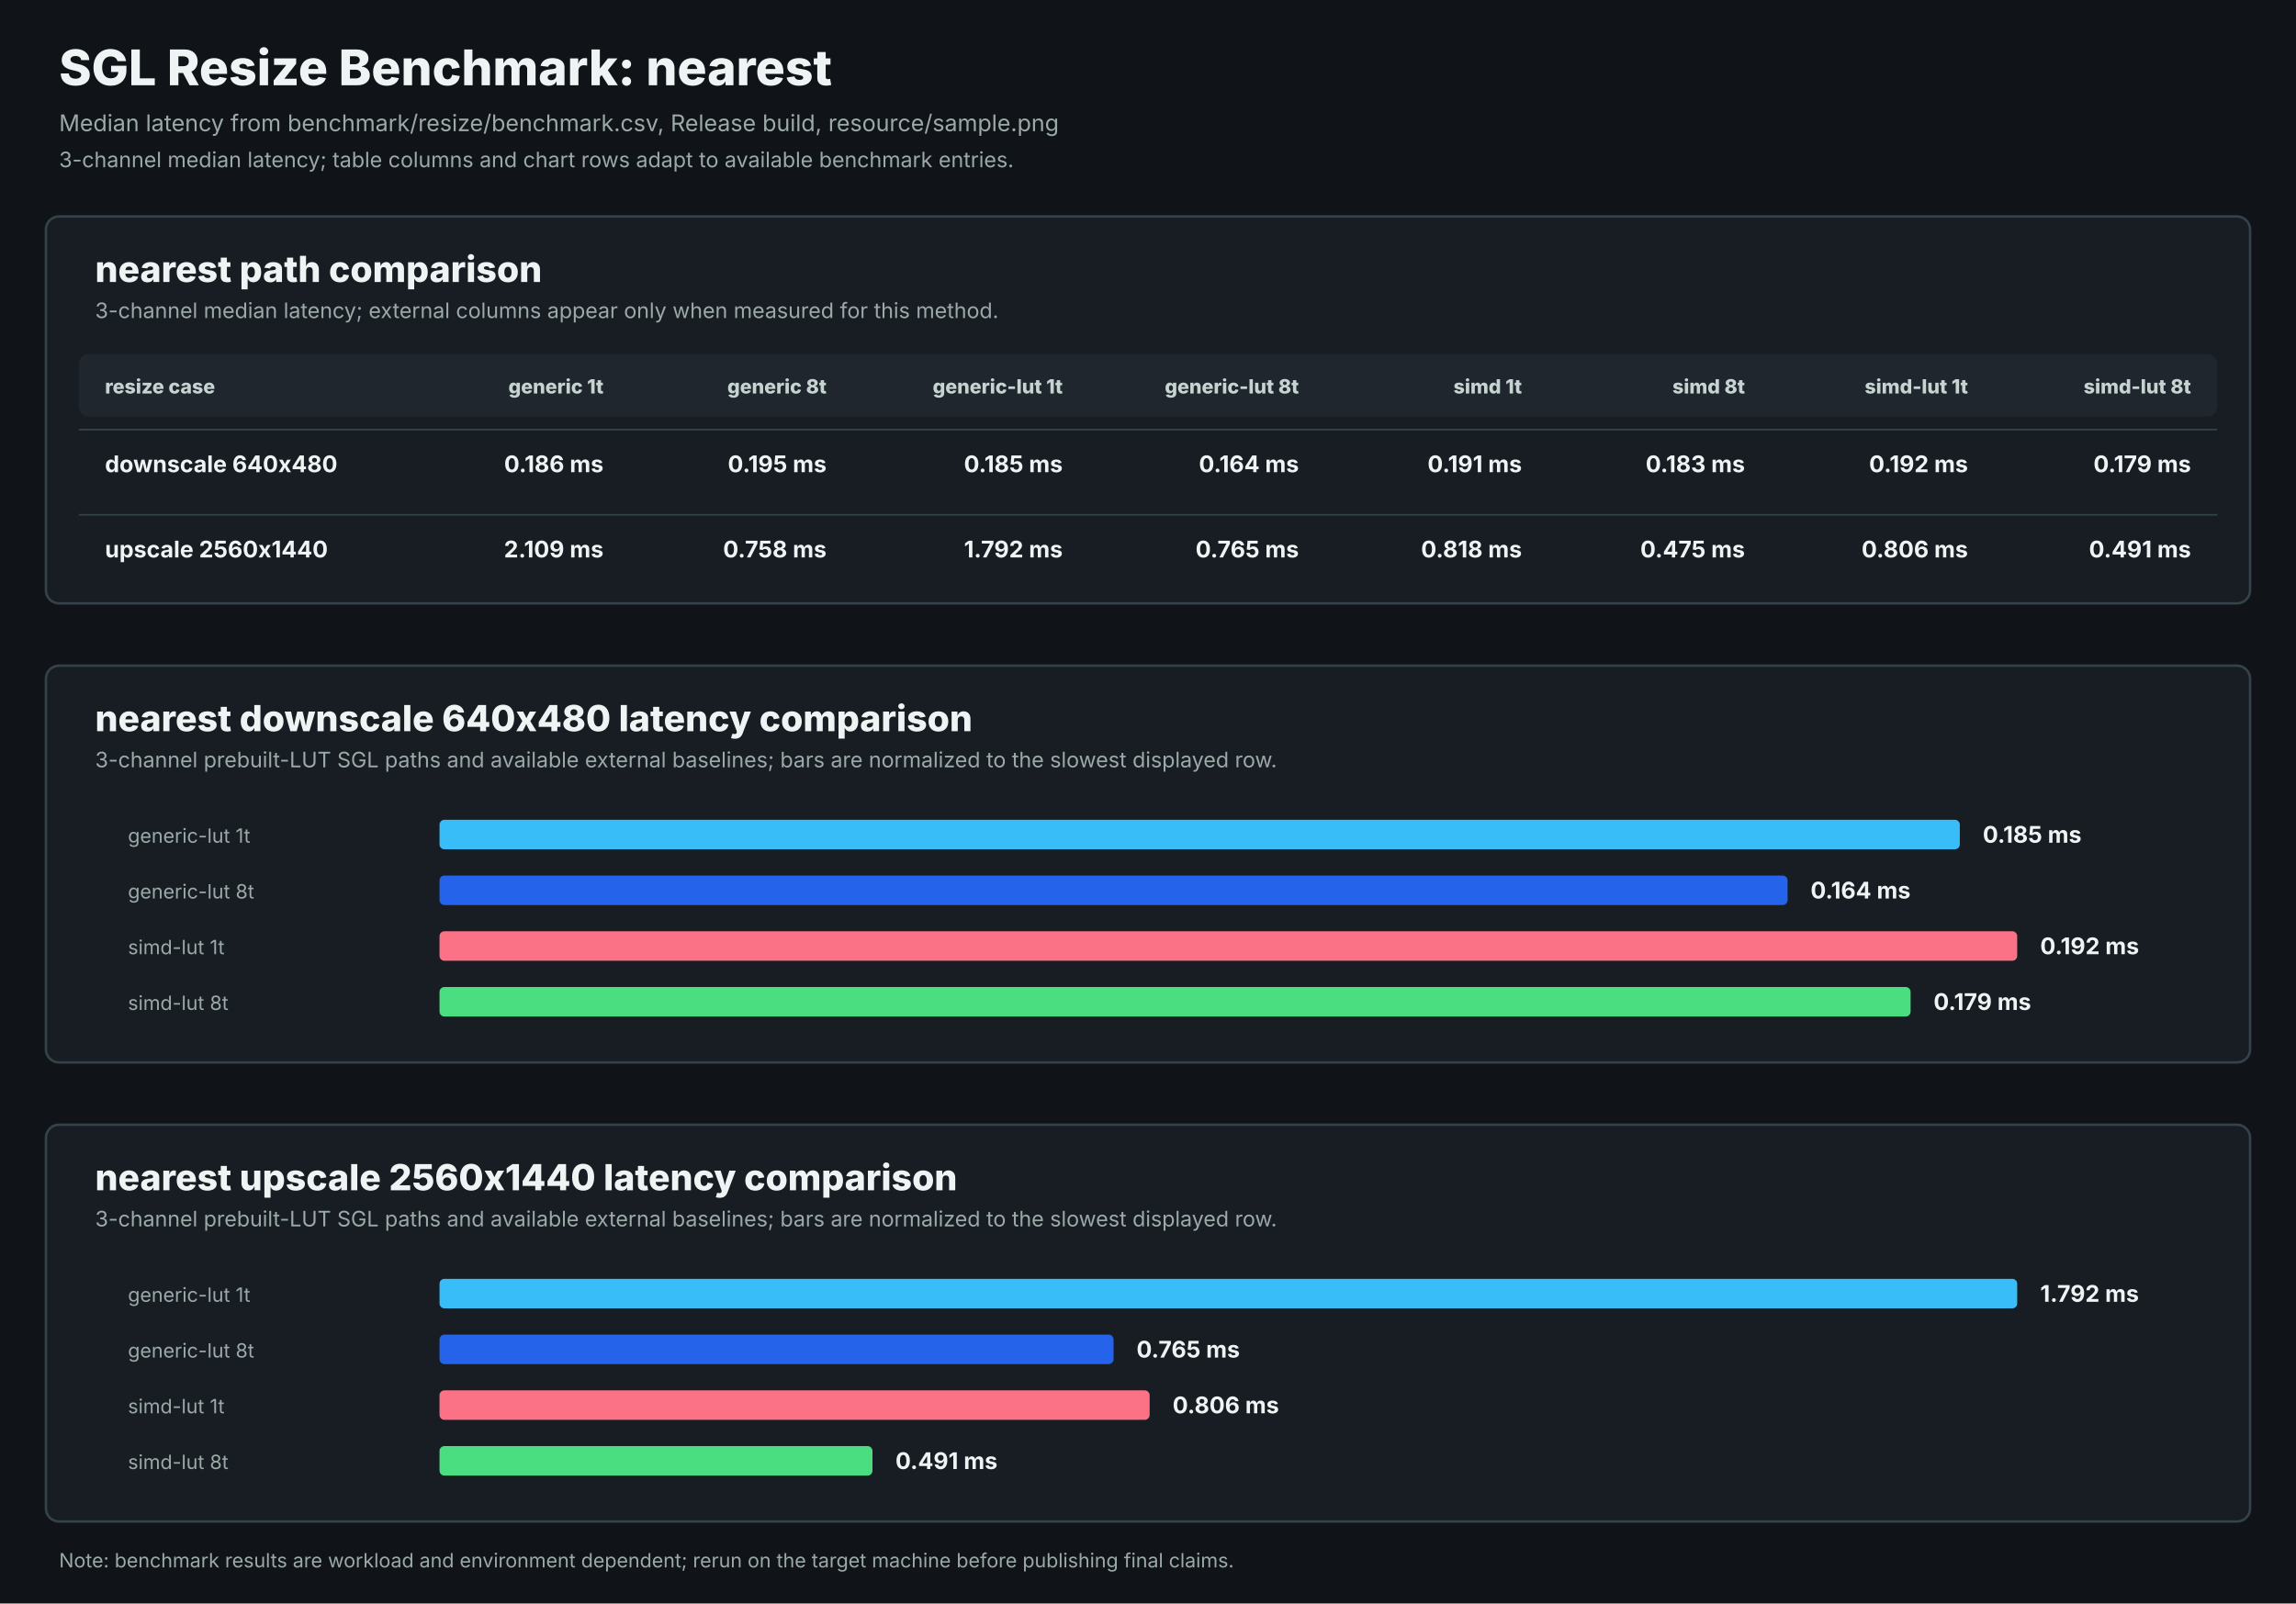
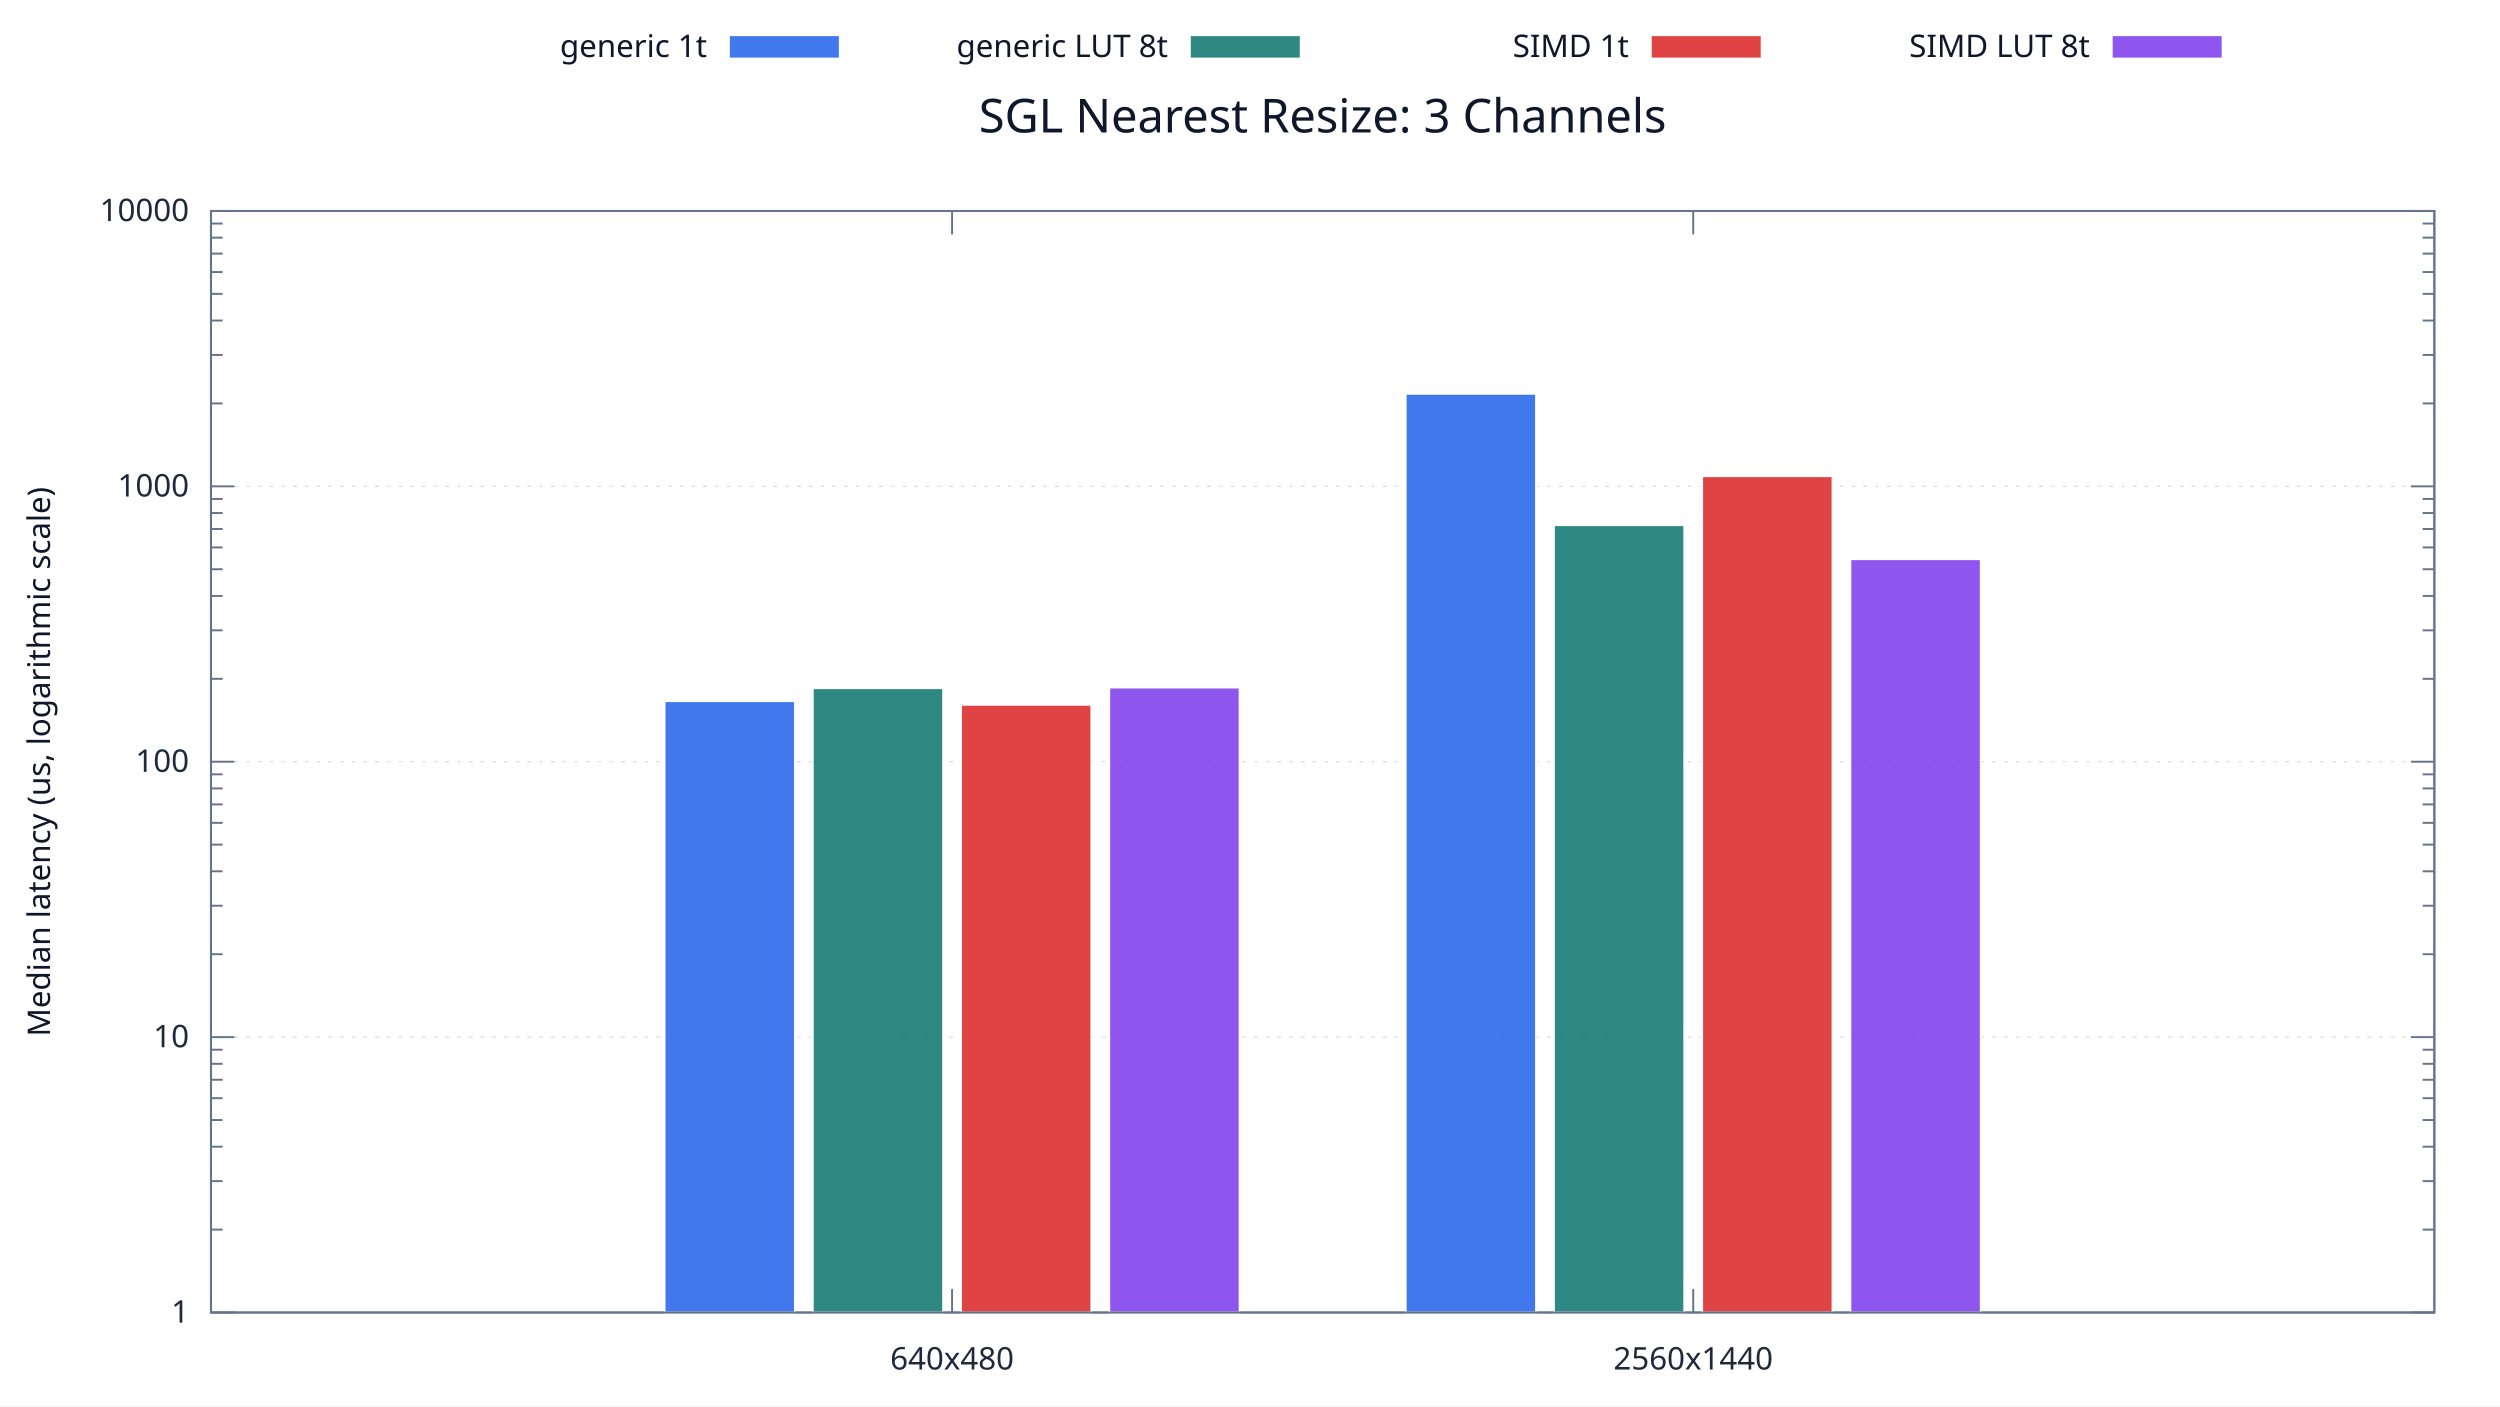
- <svg xmlns="http://www.w3.org/2000/svg" width="1400" height="978" viewBox="0 0 1400 978" role="img" aria-labelledby="title desc">
-   <defs>
-     <style>
-       .bg { fill: #101418; }
-       .panel { fill: #171d23; stroke: #34424a; stroke-width: 1.5; }
-       .header { fill: #1f262e; }
-       .line { stroke: #34424a; stroke-width: 1; }
-       .text { fill: #eef4f3; font-family: Inter, "Noto Sans KR", system-ui, sans-serif; }
-       .muted { fill: #9ba9a7; font-family: Inter, "Noto Sans KR", system-ui, sans-serif; }
-       .small { fill: #9ba9a7; font-family: Inter, "Noto Sans KR", system-ui, sans-serif; font-size: 12px; }
-       .cell { fill: #eef4f3; font-family: Inter, "Noto Sans KR", system-ui, sans-serif; font-size: 14px; font-weight: 650; }
-       .head { fill: #c6d4d1; font-family: Inter, "Noto Sans KR", system-ui, sans-serif; font-size: 12px; font-weight: 800; }
-       .speed { fill: #facc15; font-family: Inter, "Noto Sans KR", system-ui, sans-serif; font-size: 14px; font-weight: 800; }
-     </style>
-   </defs>
-   <rect class="bg" x="0" y="0" width="1400" height="978" />
-   <text class="text" x="36" y="52" font-size="30" font-weight="800">SGL Resize Benchmark: nearest</text>
-   <text class="muted" x="36" y="80" font-size="14">Median latency from benchmark/resize/benchmark.csv, Release build, resource/sample.png</text>
-   <text class="muted" x="36" y="102" font-size="13">3-channel median latency; table columns and chart rows adapt to available benchmark entries.</text>
-   <rect class="panel" x="28" y="132" width="1344" height="236" rx="8" />
-   <text class="text" x="58" y="172" font-size="22" font-weight="800">nearest path comparison</text>
-   <text class="muted" x="58" y="194" font-size="13">3-channel median latency; external columns appear only when measured for this method.</text>
-   <rect class="header" x="48" y="216" width="1304" height="38" rx="6" />
-   <text class="head" x="64" y="240">resize case</text>
-   <text class="head" x="368" y="240" text-anchor="end">generic 1t</text>
-   <text class="head" x="504" y="240" text-anchor="end">generic 8t</text>
-   <text class="head" x="648" y="240" text-anchor="end">generic-lut 1t</text>
-   <text class="head" x="792" y="240" text-anchor="end">generic-lut 8t</text>
-   <text class="head" x="928" y="240" text-anchor="end">simd 1t</text>
-   <text class="head" x="1064" y="240" text-anchor="end">simd 8t</text>
-   <text class="head" x="1200" y="240" text-anchor="end">simd-lut 1t</text>
-   <text class="head" x="1336" y="240" text-anchor="end">simd-lut 8t</text>
-   <line class="line" x1="48" y1="262" x2="1352" y2="262" />
-   <text class="cell" x="64" y="288">downscale 640x480</text>
-   <text class="cell" x="368" y="288" text-anchor="end">0.186 ms</text>
-   <text class="cell" x="504" y="288" text-anchor="end">0.195 ms</text>
-   <text class="cell" x="648" y="288" text-anchor="end">0.185 ms</text>
-   <text class="cell" x="792" y="288" text-anchor="end">0.164 ms</text>
-   <text class="cell" x="928" y="288" text-anchor="end">0.191 ms</text>
-   <text class="cell" x="1064" y="288" text-anchor="end">0.183 ms</text>
-   <text class="cell" x="1200" y="288" text-anchor="end">0.192 ms</text>
-   <text class="cell" x="1336" y="288" text-anchor="end">0.179 ms</text>
-   <line class="line" x1="48" y1="314" x2="1352" y2="314" />
-   <text class="cell" x="64" y="340">upscale 2560x1440</text>
-   <text class="cell" x="368" y="340" text-anchor="end">2.109 ms</text>
-   <text class="cell" x="504" y="340" text-anchor="end">0.758 ms</text>
-   <text class="cell" x="648" y="340" text-anchor="end">1.792 ms</text>
-   <text class="cell" x="792" y="340" text-anchor="end">0.765 ms</text>
-   <text class="cell" x="928" y="340" text-anchor="end">0.818 ms</text>
-   <text class="cell" x="1064" y="340" text-anchor="end">0.475 ms</text>
-   <text class="cell" x="1200" y="340" text-anchor="end">0.806 ms</text>
-   <text class="cell" x="1336" y="340" text-anchor="end">0.491 ms</text>
-   <rect class="panel" x="28" y="406" width="1344" height="242" rx="8" />
-   <text class="text" x="58" y="446" font-size="22" font-weight="800">nearest downscale 640x480 latency comparison</text>
-   <text class="muted" x="58" y="468" font-size="13">3-channel prebuilt-LUT SGL paths and available external baselines; bars are normalized to the slowest displayed row.</text>
-   <text class="small" x="78" y="514">generic-lut 1t</text>
-   <rect x="268" y="500" width="927" height="18" rx="3" fill="#38bdf8" />
-   <text class="cell" x="1209" y="514">0.185 ms</text>
-   <text class="small" x="78" y="548">generic-lut 8t</text>
-   <rect x="268" y="534" width="822" height="18" rx="3" fill="#2563eb" />
-   <text class="cell" x="1104" y="548">0.164 ms</text>
-   <text class="small" x="78" y="582">simd-lut 1t</text>
-   <rect x="268" y="568" width="962" height="18" rx="3" fill="#fb7185" />
-   <text class="cell" x="1244" y="582">0.192 ms</text>
-   <text class="small" x="78" y="616">simd-lut 8t</text>
-   <rect x="268" y="602" width="897" height="18" rx="3" fill="#4ade80" />
-   <text class="cell" x="1179" y="616">0.179 ms</text>
-   <rect class="panel" x="28" y="686" width="1344" height="242" rx="8" />
-   <text class="text" x="58" y="726" font-size="22" font-weight="800">nearest upscale 2560x1440 latency comparison</text>
-   <text class="muted" x="58" y="748" font-size="13">3-channel prebuilt-LUT SGL paths and available external baselines; bars are normalized to the slowest displayed row.</text>
-   <text class="small" x="78" y="794">generic-lut 1t</text>
-   <rect x="268" y="780" width="962" height="18" rx="3" fill="#38bdf8" />
-   <text class="cell" x="1244" y="794">1.792 ms</text>
-   <text class="small" x="78" y="828">generic-lut 8t</text>
-   <rect x="268" y="814" width="411" height="18" rx="3" fill="#2563eb" />
-   <text class="cell" x="693" y="828">0.765 ms</text>
-   <text class="small" x="78" y="862">simd-lut 1t</text>
-   <rect x="268" y="848" width="433" height="18" rx="3" fill="#fb7185" />
-   <text class="cell" x="715" y="862">0.806 ms</text>
-   <text class="small" x="78" y="896">simd-lut 8t</text>
-   <rect x="268" y="882" width="264" height="18" rx="3" fill="#4ade80" />
-   <text class="cell" x="546" y="896">0.491 ms</text>
-   <text class="small" x="36" y="956">Note: benchmark results are workload and environment dependent; rerun on the target machine before publishing final claims.</text>
+ <svg xmlns="http://www.w3.org/2000/svg" xmlns:xlink="http://www.w3.org/1999/xlink" viewBox="0 0 1280 720">
+   <g id="gnuplot_canvas">
+     <rect x="0" y="0" width="1280" height="720" fill="#ffffff" />
+     <defs>
+       <circle id="gpDot" r="0.5" stroke-width="0.5" stroke="currentColor" />
+       <path id="gpPt0" stroke-width="0.167" stroke="currentColor" d="M-1,0 h2 M0,-1 v2" />
+       <path id="gpPt1" stroke-width="0.167" stroke="currentColor" d="M-1,-1 L1,1 M1,-1 L-1,1" />
+       <path id="gpPt2" stroke-width="0.167" stroke="currentColor" d="M-1,0 L1,0 M0,-1 L0,1 M-1,-1 L1,1 M-1,1 L1,-1" />
+       <rect id="gpPt3" stroke-width="0.167" stroke="currentColor" x="-1" y="-1" width="2" height="2" />
+       <rect id="gpPt4" stroke-width="0.167" stroke="currentColor" fill="currentColor" x="-1" y="-1" width="2" height="2" />
+       <circle id="gpPt5" stroke-width="0.167" stroke="currentColor" cx="0" cy="0" r="1" />
+       <use xlink:href="#gpPt5" id="gpPt6" fill="currentColor" stroke="none" />
+       <path id="gpPt7" stroke-width="0.167" stroke="currentColor" d="M0,-1.33 L-1.33,0.67 L1.33,0.67 z" />
+       <use xlink:href="#gpPt7" id="gpPt8" fill="currentColor" stroke="none" />
+       <use xlink:href="#gpPt7" id="gpPt9" stroke="currentColor" transform="rotate(180)" />
+       <use xlink:href="#gpPt9" id="gpPt10" fill="currentColor" stroke="none" />
+       <use xlink:href="#gpPt3" id="gpPt11" stroke="currentColor" transform="rotate(45)" />
+       <use xlink:href="#gpPt11" id="gpPt12" fill="currentColor" stroke="none" />
+       <path id="gpPt13" stroke-width="0.167" stroke="currentColor" d="M0,1.330 L1.265,0.411 L0.782,-1.067 L-0.782,-1.076 L-1.265,0.411 z" />
+       <use xlink:href="#gpPt13" id="gpPt14" fill="currentColor" stroke="none" />
+       <filter id="textbox" filterUnits="objectBoundingBox" x="0" y="0" height="1" width="1">
+         <feFlood flood-color="#FFFFFF" flood-opacity="1" result="bgnd" />
+         <feComposite in="SourceGraphic" in2="bgnd" operator="atop" />
+       </filter>
+       <filter id="greybox" filterUnits="objectBoundingBox" x="0" y="0" height="1" width="1">
+         <feFlood flood-color="lightgrey" flood-opacity="1" result="grey" />
+         <feComposite in="SourceGraphic" in2="grey" operator="atop" />
+       </filter>
+     </defs>
+     <g fill="none" color="#FFFFFF" stroke="currentColor" stroke-width="1.00" stroke-linecap="butt" stroke-linejoin="miter">
+ </g>
+     <g fill="none" color="black" stroke="currentColor" stroke-width="1.00" stroke-linecap="butt" stroke-linejoin="miter">
+ </g>
+     <g fill="none" color="black" stroke="rgb(100, 116, 139)" stroke-width="0.50" stroke-linecap="butt" stroke-linejoin="miter">
+ </g>
+     <g fill="none" color="gray" stroke="currentColor" stroke-width="0.50" stroke-linecap="butt" stroke-linejoin="miter">
+       <path stroke="rgb(203, 213, 225)" stroke-dasharray="2,4" class="gridline" d="M108.00,672.00 L1246.39,672.00  " />
+     </g>
+     <g fill="none" color="gray" stroke="rgb(203, 213, 225)" stroke-width="1.00" stroke-linecap="butt" stroke-linejoin="miter">
+ </g>
+     <g fill="none" color="black" stroke="currentColor" stroke-width="1.00" stroke-linecap="butt" stroke-linejoin="miter">
+       <path stroke="rgb(100, 116, 139)" d="M108.00,672.00 L120.00,672.00 M1246.39,672.00 L1234.39,672.00  " />
+       <g transform="translate(96.80,677.20)" stroke="none" fill="rgb(30,41,59)" font-family="sans" font-size="16.00" text-anchor="end">
+         <text>
+           <tspan font-family="sans">1</tspan>
+         </text>
+       </g>
+     </g>
+     <g fill="none" color="black" stroke="currentColor" stroke-width="1.00" stroke-linecap="butt" stroke-linejoin="miter">
+       <path stroke="rgb(100, 116, 139)" d="M108.00,629.56 L114.00,629.56 M1246.39,629.56 L1240.39,629.56 M108.00,604.73 L114.00,604.73 M1246.39,604.73 L1240.39,604.73   M108.00,587.11 L114.00,587.11 M1246.39,587.11 L1240.39,587.11 M108.00,573.45 L114.00,573.45 M1246.39,573.45 L1240.39,573.45   M108.00,562.28 L114.00,562.28 M1246.39,562.28 L1240.39,562.28 M108.00,552.84 L114.00,552.84 M1246.39,552.84 L1240.39,552.84   M108.00,544.67 L114.00,544.67 M1246.39,544.67 L1240.39,544.67 M108.00,537.45 L114.00,537.45 M1246.39,537.45 L1240.39,537.45    " />
+     </g>
+     <g fill="none" color="black" stroke="rgb(100, 116, 139)" stroke-width="0.50" stroke-linecap="butt" stroke-linejoin="miter">
+ </g>
+     <g fill="none" color="gray" stroke="currentColor" stroke-width="0.50" stroke-linecap="butt" stroke-linejoin="miter">
+       <path stroke="rgb(203, 213, 225)" stroke-dasharray="2,4" class="gridline" d="M108.00,531.00 L1246.39,531.00  " />
+     </g>
+     <g fill="none" color="gray" stroke="rgb(203, 213, 225)" stroke-width="1.00" stroke-linecap="butt" stroke-linejoin="miter">
+ </g>
+     <g fill="none" color="black" stroke="currentColor" stroke-width="1.00" stroke-linecap="butt" stroke-linejoin="miter">
+       <path stroke="rgb(100, 116, 139)" d="M108.00,531.00 L120.00,531.00 M1246.39,531.00 L1234.39,531.00  " />
+       <g transform="translate(96.80,536.20)" stroke="none" fill="rgb(30,41,59)" font-family="sans" font-size="16.00" text-anchor="end">
+         <text>
+           <tspan font-family="sans">10</tspan>
+         </text>
+       </g>
+     </g>
+     <g fill="none" color="black" stroke="currentColor" stroke-width="1.00" stroke-linecap="butt" stroke-linejoin="miter">
+       <path stroke="rgb(100, 116, 139)" d="M108.00,488.56 L114.00,488.56 M1246.39,488.56 L1240.39,488.56 M108.00,463.73 L114.00,463.73 M1246.39,463.73 L1240.39,463.73   M108.00,446.11 L114.00,446.11 M1246.39,446.11 L1240.39,446.11 M108.00,432.45 L114.00,432.45 M1246.39,432.45 L1240.39,432.45   M108.00,421.29 L114.00,421.29 M1246.39,421.29 L1240.39,421.29 M108.00,411.85 L114.00,411.85 M1246.39,411.85 L1240.39,411.85   M108.00,403.67 L114.00,403.67 M1246.39,403.67 L1240.39,403.67 M108.00,396.46 L114.00,396.46 M1246.39,396.46 L1240.39,396.46    " />
+     </g>
+     <g fill="none" color="black" stroke="rgb(100, 116, 139)" stroke-width="0.50" stroke-linecap="butt" stroke-linejoin="miter">
+ </g>
+     <g fill="none" color="gray" stroke="currentColor" stroke-width="0.50" stroke-linecap="butt" stroke-linejoin="miter">
+       <path stroke="rgb(203, 213, 225)" stroke-dasharray="2,4" class="gridline" d="M108.00,390.00 L1246.39,390.00  " />
+     </g>
+     <g fill="none" color="gray" stroke="rgb(203, 213, 225)" stroke-width="1.00" stroke-linecap="butt" stroke-linejoin="miter">
+ </g>
+     <g fill="none" color="black" stroke="currentColor" stroke-width="1.00" stroke-linecap="butt" stroke-linejoin="miter">
+       <path stroke="rgb(100, 116, 139)" d="M108.00,390.00 L120.00,390.00 M1246.39,390.00 L1234.39,390.00  " />
+       <g transform="translate(96.80,395.20)" stroke="none" fill="rgb(30,41,59)" font-family="sans" font-size="16.00" text-anchor="end">
+         <text>
+           <tspan font-family="sans">100</tspan>
+         </text>
+       </g>
+     </g>
+     <g fill="none" color="black" stroke="currentColor" stroke-width="1.00" stroke-linecap="butt" stroke-linejoin="miter">
+       <path stroke="rgb(100, 116, 139)" d="M108.00,347.56 L114.00,347.56 M1246.39,347.56 L1240.39,347.56 M108.00,322.73 L114.00,322.73 M1246.39,322.73 L1240.39,322.73   M108.00,305.12 L114.00,305.12 M1246.39,305.12 L1240.39,305.12 M108.00,291.45 L114.00,291.45 M1246.39,291.45 L1240.39,291.45   M108.00,280.29 L114.00,280.29 M1246.39,280.29 L1240.39,280.29 M108.00,270.85 L114.00,270.85 M1246.39,270.85 L1240.39,270.85   M108.00,262.67 L114.00,262.67 M1246.39,262.67 L1240.39,262.67 M108.00,255.46 L114.00,255.46 M1246.39,255.46 L1240.39,255.46    " />
+     </g>
+     <g fill="none" color="black" stroke="rgb(100, 116, 139)" stroke-width="0.50" stroke-linecap="butt" stroke-linejoin="miter">
+ </g>
+     <g fill="none" color="gray" stroke="currentColor" stroke-width="0.50" stroke-linecap="butt" stroke-linejoin="miter">
+       <path stroke="rgb(203, 213, 225)" stroke-dasharray="2,4" class="gridline" d="M108.00,249.01 L1246.39,249.01  " />
+     </g>
+     <g fill="none" color="gray" stroke="rgb(203, 213, 225)" stroke-width="1.00" stroke-linecap="butt" stroke-linejoin="miter">
+ </g>
+     <g fill="none" color="black" stroke="currentColor" stroke-width="1.00" stroke-linecap="butt" stroke-linejoin="miter">
+       <path stroke="rgb(100, 116, 139)" d="M108.00,249.01 L120.00,249.01 M1246.39,249.01 L1234.39,249.01  " />
+       <g transform="translate(96.80,254.21)" stroke="none" fill="rgb(30,41,59)" font-family="sans" font-size="16.00" text-anchor="end">
+         <text>
+           <tspan font-family="sans">1000</tspan>
+         </text>
+       </g>
+     </g>
+     <g fill="none" color="black" stroke="currentColor" stroke-width="1.00" stroke-linecap="butt" stroke-linejoin="miter">
+       <path stroke="rgb(100, 116, 139)" d="M108.00,206.56 L114.00,206.56 M1246.39,206.56 L1240.39,206.56 M108.00,181.73 L114.00,181.73 M1246.39,181.73 L1240.39,181.73   M108.00,164.12 L114.00,164.12 M1246.39,164.12 L1240.39,164.12 M108.00,150.45 L114.00,150.45 M1246.39,150.45 L1240.39,150.45   M108.00,139.29 L114.00,139.29 M1246.39,139.29 L1240.39,139.29 M108.00,129.85 L114.00,129.85 M1246.39,129.85 L1240.39,129.85   M108.00,121.67 L114.00,121.67 M1246.39,121.67 L1240.39,121.67 M108.00,114.46 L114.00,114.46 M1246.39,114.46 L1240.39,114.46    " />
+     </g>
+     <g fill="none" color="black" stroke="rgb(100, 116, 139)" stroke-width="0.50" stroke-linecap="butt" stroke-linejoin="miter">
+ </g>
+     <g fill="none" color="gray" stroke="currentColor" stroke-width="0.50" stroke-linecap="butt" stroke-linejoin="miter">
+       <path stroke="rgb(203, 213, 225)" stroke-dasharray="2,4" class="gridline" d="M108.00,108.01 L1246.39,108.01  " />
+     </g>
+     <g fill="none" color="gray" stroke="rgb(203, 213, 225)" stroke-width="1.00" stroke-linecap="butt" stroke-linejoin="miter">
+ </g>
+     <g fill="none" color="black" stroke="currentColor" stroke-width="1.00" stroke-linecap="butt" stroke-linejoin="miter">
+       <path stroke="rgb(100, 116, 139)" d="M108.00,108.01 L120.00,108.01 M1246.39,108.01 L1234.39,108.01  " />
+       <g transform="translate(96.80,113.21)" stroke="none" fill="rgb(30,41,59)" font-family="sans" font-size="16.00" text-anchor="end">
+         <text>
+           <tspan font-family="sans">10000</tspan>
+         </text>
+       </g>
+     </g>
+     <g fill="none" color="black" stroke="currentColor" stroke-width="1.00" stroke-linecap="butt" stroke-linejoin="miter">
+       <path stroke="rgb(100, 116, 139)" d="M487.46,672.00 L487.46,660.00 M487.46,108.01 L487.46,120.01  " />
+       <g transform="translate(487.46,701.20)" stroke="none" fill="rgb(30,41,59)" font-family="sans" font-size="16.00" text-anchor="middle">
+         <text>
+           <tspan font-family="sans">640x480</tspan>
+         </text>
+       </g>
+     </g>
+     <g fill="none" color="black" stroke="currentColor" stroke-width="1.00" stroke-linecap="butt" stroke-linejoin="miter">
+       <path stroke="rgb(100, 116, 139)" d="M866.93,672.00 L866.93,660.00 M866.93,108.01 L866.93,120.01  " />
+       <g transform="translate(866.93,701.20)" stroke="none" fill="rgb(30,41,59)" font-family="sans" font-size="16.00" text-anchor="middle">
+         <text>
+           <tspan font-family="sans">2560x1440</tspan>
+         </text>
+       </g>
+     </g>
+     <g fill="none" color="black" stroke="currentColor" stroke-width="1.00" stroke-linecap="butt" stroke-linejoin="miter">
+ </g>
+     <g fill="none" color="black" stroke="currentColor" stroke-width="1.00" stroke-linecap="butt" stroke-linejoin="miter">
+       <path stroke="rgb(100, 116, 139)" d="M108.00,108.01 L108.00,672.00 L1246.39,672.00 L1246.39,108.01 L108.00,108.01 Z  " />
+     </g>
+     <g fill="none" color="black" stroke="currentColor" stroke-width="1.00" stroke-linecap="butt" stroke-linejoin="miter">
+ </g>
+     <g id="gnuplot_plot_1">
+       <g fill="none" color="black" stroke="currentColor" stroke-width="1.00" stroke-linecap="butt" stroke-linejoin="miter">
+         <g transform="translate(361.99,29.20)" stroke="none" fill="rgb(15,23,42)" font-family="sans" font-size="16.00" text-anchor="end">
+           <text>
+             <tspan font-family="sans">generic 1t</tspan>
+           </text>
+         </g>
+       </g>
+       <g fill="none" color="black" stroke="currentColor" stroke-width="1.00" stroke-linecap="butt" stroke-linejoin="miter">
+         <g stroke="none" shape-rendering="crispEdges">
+           <polygon fill="rgb( 37,  99, 235)" fill-opacity="0.86" points="373.19,30.00 429.99,30.00 429.99,18.00 373.19,18.00 " />
+         </g>
+         <path stroke="rgb(255, 255, 255)" d="M373.19,30.00 L429.99,30.00 L429.99,18.00 L373.19,18.00 L373.19,30.00 Z  " />
+       </g>
+       <g fill="none" color="black" stroke="currentColor" stroke-width="1.00" stroke-linecap="butt" stroke-linejoin="miter">
+         <g stroke="none" shape-rendering="crispEdges">
+           <polygon fill="rgb( 37,  99, 235)" fill-opacity="0.86" points="340.23,672.00 407.03,672.00 407.03,358.96 340.23,358.96 " />
+         </g>
+         <path stroke="rgb(255, 255, 255)" d="M340.23,672.00 L340.23,358.97 L407.02,358.97 L407.02,672.00 L340.23,672.00 Z  " />
+       </g>
+       <g fill="none" color="black" stroke="currentColor" stroke-width="1.00" stroke-linecap="butt" stroke-linejoin="miter">
+         <g stroke="none" shape-rendering="crispEdges">
+           <polygon fill="rgb( 37,  99, 235)" fill-opacity="0.86" points="719.69,672.00 786.49,672.00 786.49,201.59 719.69,201.59 " />
+         </g>
+         <path stroke="rgb(255, 255, 255)" d="M719.69,672.00 L719.69,201.60 L786.48,201.60 L786.48,672.00 L719.69,672.00 Z  " />
+       </g>
+       <g fill="none" color="black" stroke="currentColor" stroke-width="1.00" stroke-linecap="butt" stroke-linejoin="miter">
+ </g>
+     </g>
+     <g id="gnuplot_plot_2">
+       <g fill="none" color="black" stroke="currentColor" stroke-width="1.00" stroke-linecap="butt" stroke-linejoin="miter">
+         <g transform="translate(597.99,29.20)" stroke="none" fill="rgb(15,23,42)" font-family="sans" font-size="16.00" text-anchor="end">
+           <text>
+             <tspan font-family="sans">generic LUT 8t</tspan>
+           </text>
+         </g>
+       </g>
+       <g fill="none" color="black" stroke="currentColor" stroke-width="1.00" stroke-linecap="butt" stroke-linejoin="miter">
+         <g stroke="none" shape-rendering="crispEdges">
+           <polygon fill="rgb( 15, 118, 110)" fill-opacity="0.86" points="609.19,30.00 665.99,30.00 665.99,18.00 609.19,18.00 " />
+         </g>
+         <path stroke="rgb(255, 255, 255)" d="M609.19,30.00 L665.99,30.00 L665.99,18.00 L609.19,18.00 L609.19,30.00 Z  " />
+       </g>
+       <g fill="none" color="black" stroke="currentColor" stroke-width="1.00" stroke-linecap="butt" stroke-linejoin="miter">
+         <g stroke="none" shape-rendering="crispEdges">
+           <polygon fill="rgb( 15, 118, 110)" fill-opacity="0.86" points="416.12,672.00 482.92,672.00 482.92,352.32 416.12,352.32 " />
+         </g>
+         <path stroke="rgb(255, 255, 255)" d="M416.12,672.00 L416.12,352.33 L482.91,352.33 L482.91,672.00 L416.12,672.00 Z  " />
+       </g>
+       <g fill="none" color="black" stroke="currentColor" stroke-width="1.00" stroke-linecap="butt" stroke-linejoin="miter">
+         <g stroke="none" shape-rendering="crispEdges">
+           <polygon fill="rgb( 15, 118, 110)" fill-opacity="0.86" points="795.59,672.00 862.38,672.00 862.38,268.86 795.59,268.86 " />
+         </g>
+         <path stroke="rgb(255, 255, 255)" d="M795.59,672.00 L795.59,268.87 L862.37,268.87 L862.37,672.00 L795.59,672.00 Z  " />
+       </g>
+       <g fill="none" color="black" stroke="currentColor" stroke-width="1.00" stroke-linecap="butt" stroke-linejoin="miter">
+ </g>
+     </g>
+     <g id="gnuplot_plot_3">
+       <g fill="none" color="black" stroke="currentColor" stroke-width="1.00" stroke-linecap="butt" stroke-linejoin="miter">
+         <g transform="translate(833.99,29.20)" stroke="none" fill="rgb(15,23,42)" font-family="sans" font-size="16.00" text-anchor="end">
+           <text>
+             <tspan font-family="sans">SIMD 1t</tspan>
+           </text>
+         </g>
+       </g>
+       <g fill="none" color="black" stroke="currentColor" stroke-width="1.00" stroke-linecap="butt" stroke-linejoin="miter">
+         <g stroke="none" shape-rendering="crispEdges">
+           <polygon fill="rgb(220,  38,  38)" fill-opacity="0.86" points="845.19,30.00 901.99,30.00 901.99,18.00 845.19,18.00 " />
+         </g>
+         <path stroke="rgb(255, 255, 255)" d="M845.19,30.00 L901.99,30.00 L901.99,18.00 L845.19,18.00 L845.19,30.00 Z  " />
+       </g>
+       <g fill="none" color="black" stroke="currentColor" stroke-width="1.00" stroke-linecap="butt" stroke-linejoin="miter">
+         <g stroke="none" shape-rendering="crispEdges">
+           <polygon fill="rgb(220,  38,  38)" fill-opacity="0.86" points="492.02,672.00 558.81,672.00 558.81,360.83 492.02,360.83 " />
+         </g>
+         <path stroke="rgb(255, 255, 255)" d="M492.02,672.00 L492.02,360.84 L558.80,360.84 L558.80,672.00 L492.02,672.00 Z  " />
+       </g>
+       <g fill="none" color="black" stroke="currentColor" stroke-width="1.00" stroke-linecap="butt" stroke-linejoin="miter">
+         <g stroke="none" shape-rendering="crispEdges">
+           <polygon fill="rgb(220,  38,  38)" fill-opacity="0.86" points="871.48,672.00 938.28,672.00 938.28,243.78 871.48,243.78 " />
+         </g>
+         <path stroke="rgb(255, 255, 255)" d="M871.48,672.00 L871.48,243.79 L938.27,243.79 L938.27,672.00 L871.48,672.00 Z  " />
+       </g>
+       <g fill="none" color="black" stroke="currentColor" stroke-width="1.00" stroke-linecap="butt" stroke-linejoin="miter">
+ </g>
+     </g>
+     <g id="gnuplot_plot_4">
+       <g fill="none" color="black" stroke="currentColor" stroke-width="1.00" stroke-linecap="butt" stroke-linejoin="miter">
+         <g transform="translate(1069.99,29.20)" stroke="none" fill="rgb(15,23,42)" font-family="sans" font-size="16.00" text-anchor="end">
+           <text>
+             <tspan font-family="sans">SIMD LUT 8t</tspan>
+           </text>
+         </g>
+       </g>
+       <g fill="none" color="black" stroke="currentColor" stroke-width="1.00" stroke-linecap="butt" stroke-linejoin="miter">
+         <g stroke="none" shape-rendering="crispEdges">
+           <polygon fill="rgb(124,  58, 237)" fill-opacity="0.86" points="1081.19,30.00 1137.99,30.00 1137.99,18.00 1081.19,18.00 " />
+         </g>
+         <path stroke="rgb(255, 255, 255)" d="M1081.19,30.00 L1137.99,30.00 L1137.99,18.00 L1081.19,18.00 L1081.19,30.00 Z  " />
+       </g>
+       <g fill="none" color="black" stroke="currentColor" stroke-width="1.00" stroke-linecap="butt" stroke-linejoin="miter">
+         <g stroke="none" shape-rendering="crispEdges">
+           <polygon fill="rgb(124,  58, 237)" fill-opacity="0.86" points="567.91,672.00 634.71,672.00 634.71,351.99 567.91,351.99 " />
+         </g>
+         <path stroke="rgb(255, 255, 255)" d="M567.91,672.00 L567.91,352.00 L634.70,352.00 L634.70,672.00 L567.91,672.00 Z  " />
+       </g>
+       <g fill="none" color="black" stroke="currentColor" stroke-width="1.00" stroke-linecap="butt" stroke-linejoin="miter">
+         <g stroke="none" shape-rendering="crispEdges">
+           <polygon fill="rgb(124,  58, 237)" fill-opacity="0.86" points="947.37,672.00 1014.17,672.00 1014.17,286.28 947.37,286.28 " />
+         </g>
+         <path stroke="rgb(255, 255, 255)" d="M947.37,672.00 L947.37,286.29 L1014.16,286.29 L1014.16,672.00 L947.37,672.00 Z  " />
+       </g>
+       <g fill="none" color="black" stroke="currentColor" stroke-width="1.00" stroke-linecap="butt" stroke-linejoin="miter">
+ </g>
+     </g>
+     <g fill="none" color="#FFFFFF" stroke="rgb(124,  58, 237)" stroke-width="2.00" stroke-linecap="butt" stroke-linejoin="miter">
+ </g>
+     <g fill="none" color="black" stroke="currentColor" stroke-width="2.00" stroke-linecap="butt" stroke-linejoin="miter">
+ </g>
+     <g fill="none" color="black" stroke="black" stroke-width="1.00" stroke-linecap="butt" stroke-linejoin="miter">
+ </g>
+     <g fill="none" color="black" stroke="currentColor" stroke-width="1.00" stroke-linecap="butt" stroke-linejoin="miter">
+       <path stroke="rgb(100, 116, 139)" d="M108.00,108.01 L108.00,672.00 L1246.39,672.00 L1246.39,108.01 L108.00,108.01 Z  " />
+       <g transform="translate(25.60,390.01) rotate(270.00)" stroke="none" fill="rgb(15,23,42)" font-family="sans" font-size="16.00" text-anchor="middle">
+         <text>
+           <tspan font-family="sans">Median latency (us, logarithmic scale)</tspan>
+         </text>
+       </g>
+     </g>
+     <g fill="none" color="black" stroke="currentColor" stroke-width="1.00" stroke-linecap="butt" stroke-linejoin="miter">
+ </g>
+     <g fill="none" color="black" stroke="currentColor" stroke-width="1.00" stroke-linecap="butt" stroke-linejoin="miter">
+       <g transform="translate(677.19,67.81)" stroke="none" fill="rgb(15,23,42)" font-family="sans" font-size="24.00" text-anchor="middle">
+         <text>
+           <tspan font-family="sans">SGL Nearest Resize: 3 Channels</tspan>
+         </text>
+       </g>
+     </g>
+     <g fill="none" color="black" stroke="currentColor" stroke-width="1.00" stroke-linecap="butt" stroke-linejoin="miter">
+ </g>
+   </g>
</svg>
